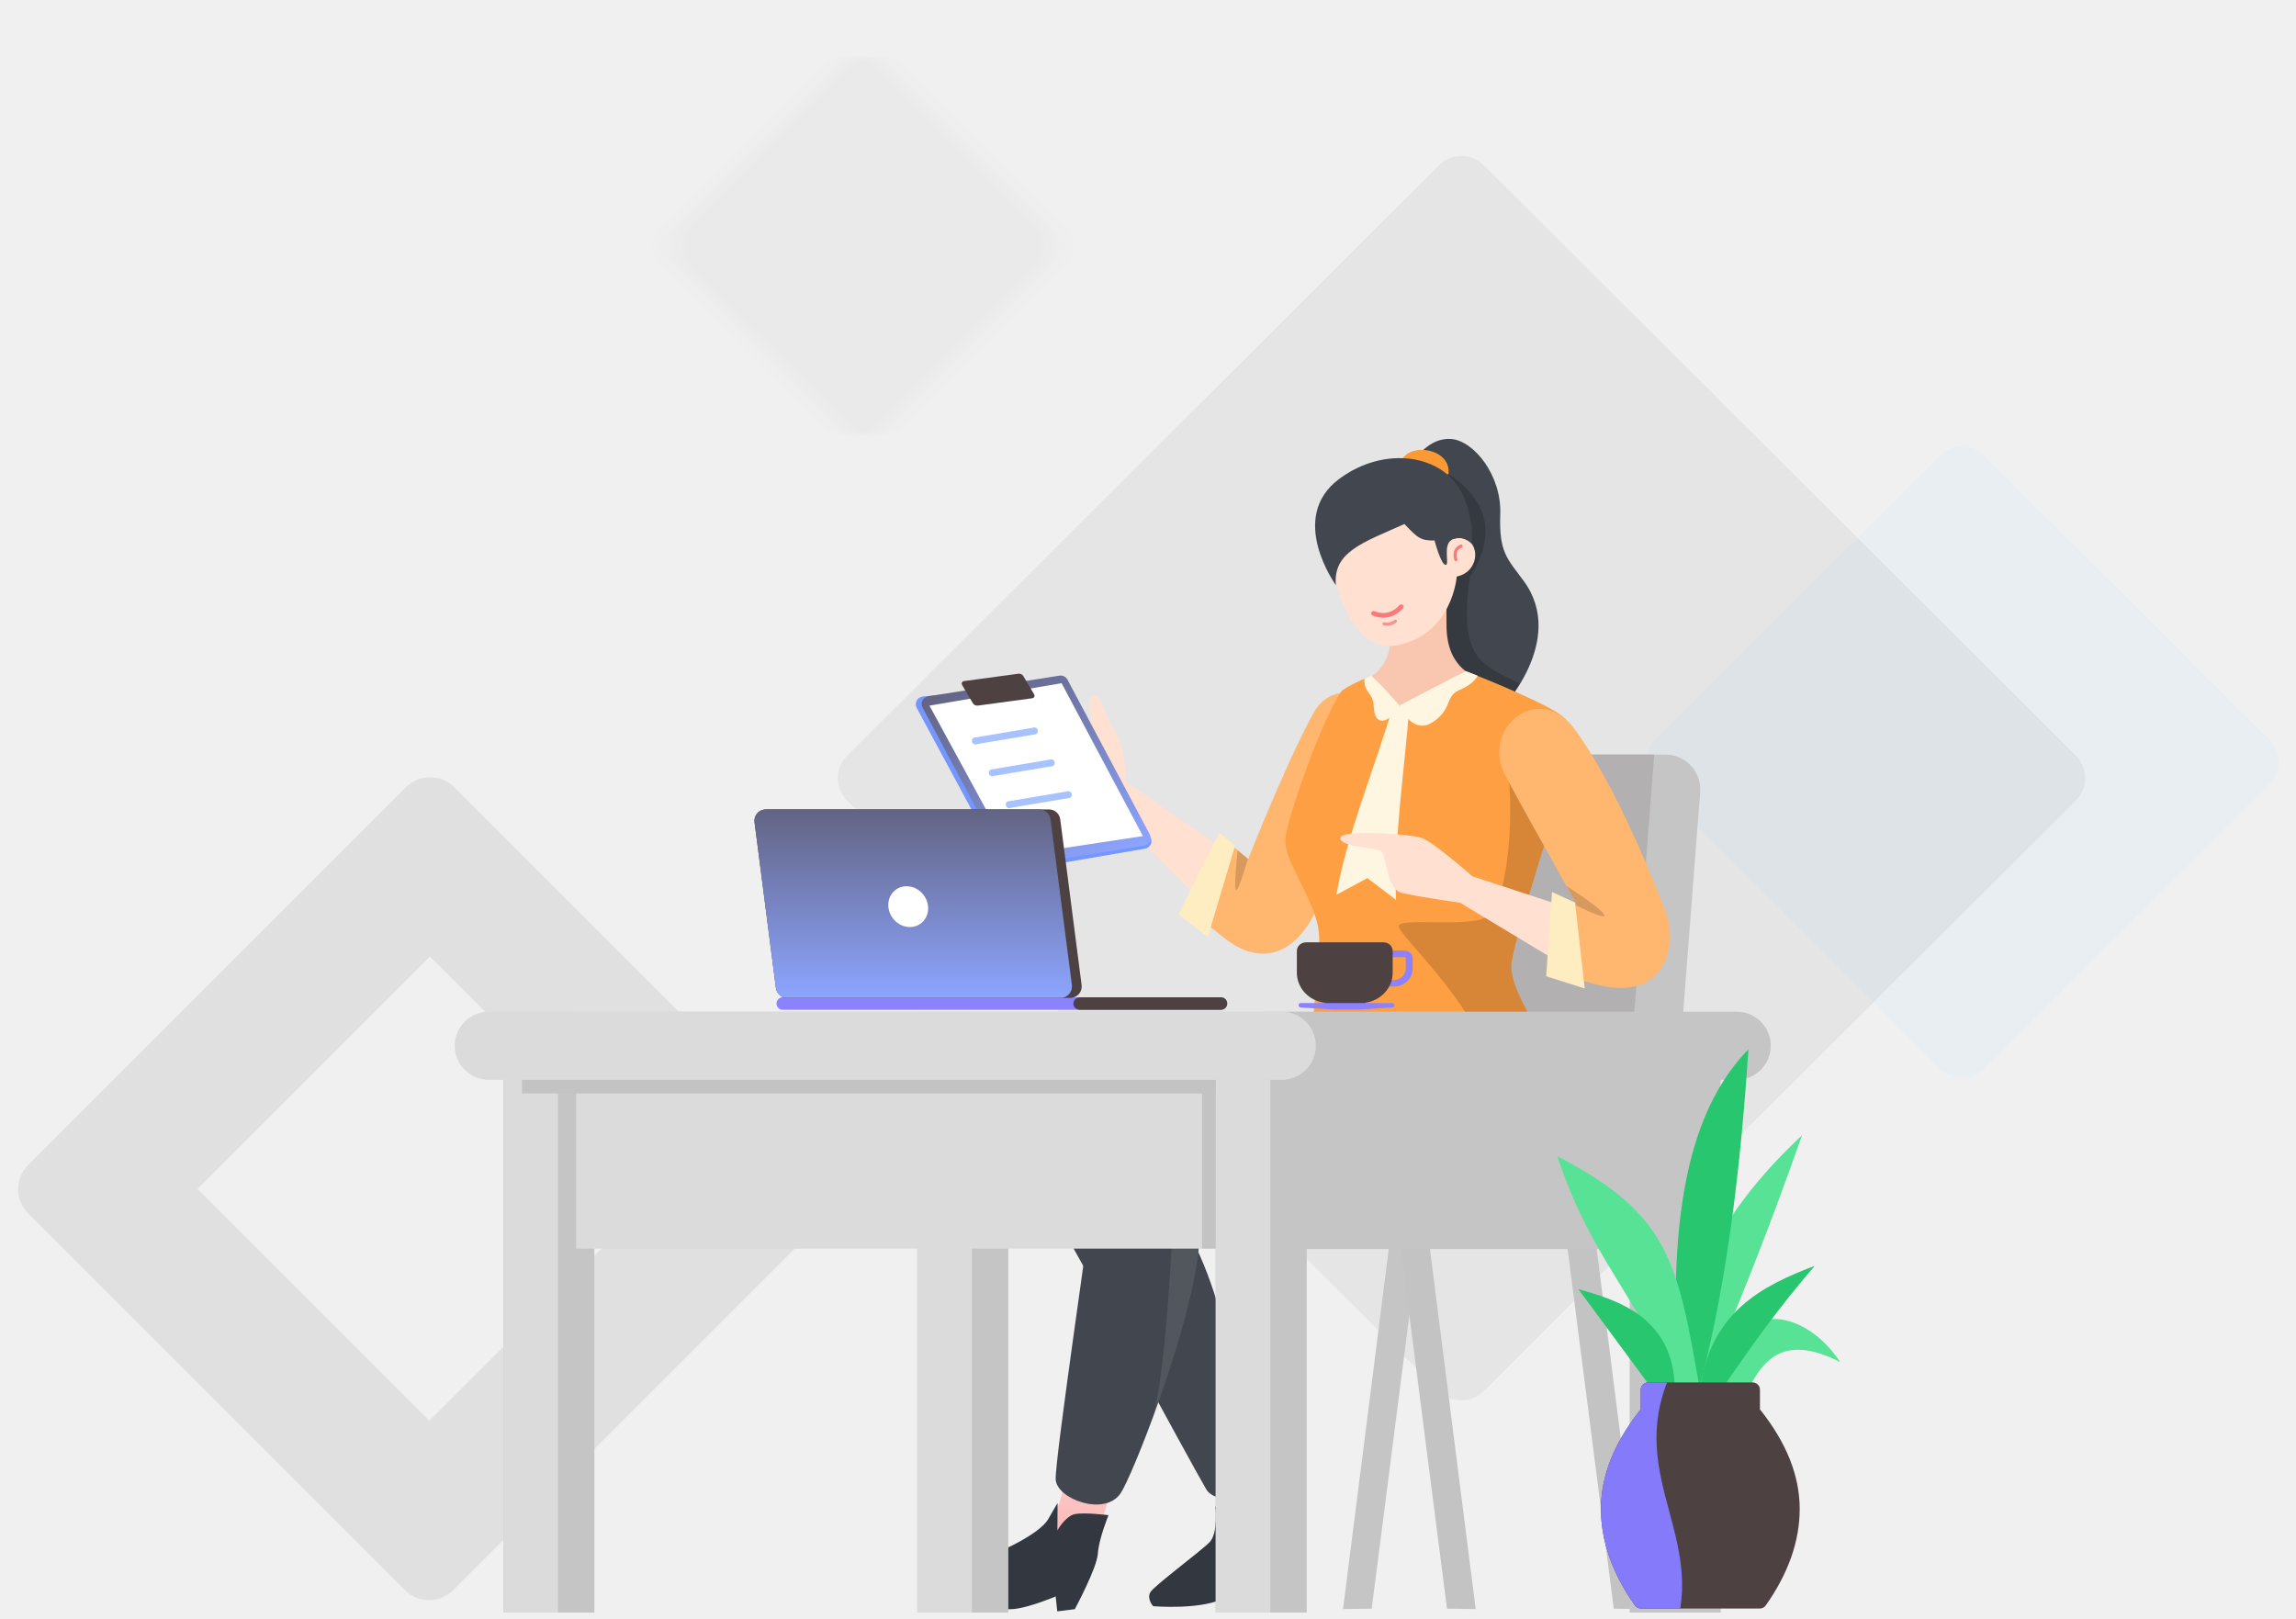
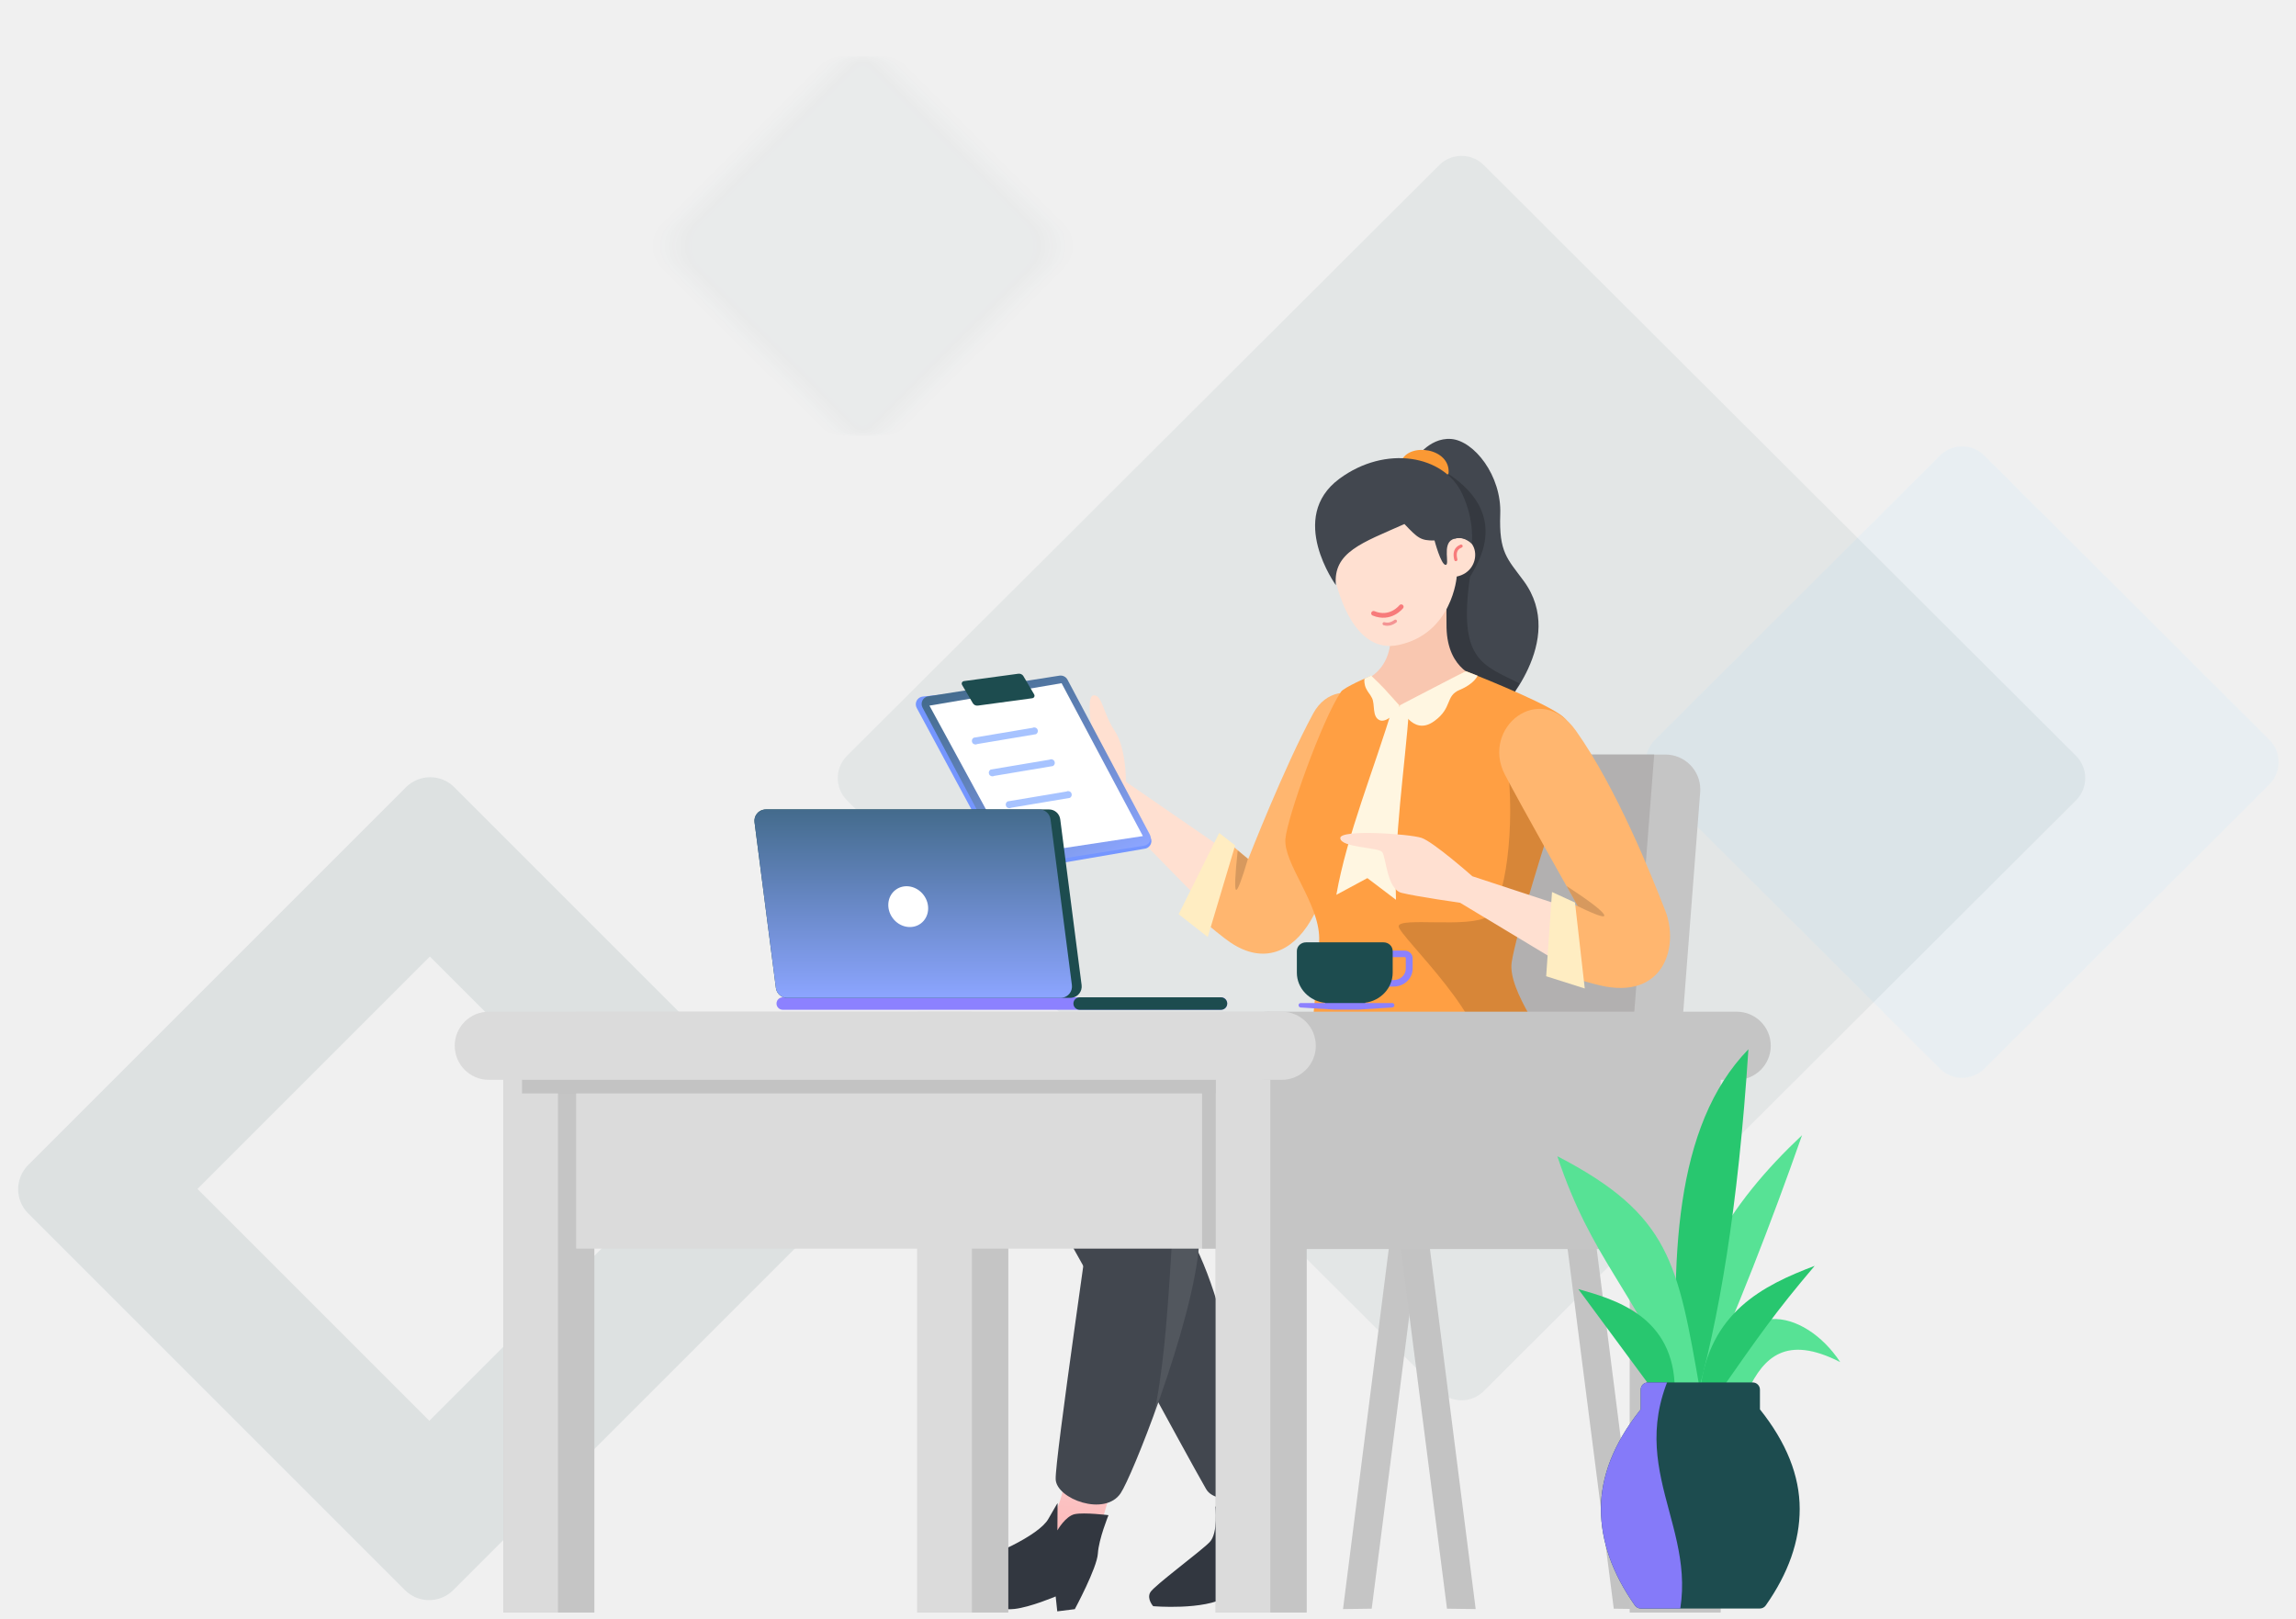
<svg xmlns="http://www.w3.org/2000/svg" xmlns:xlink="http://www.w3.org/1999/xlink" width="729" height="514" viewBox="0 0 729 514">
  <defs>
    <linearGradient id="kpqr7itldb" x1="43.252%" x2="50%" y1="-28.186%" y2="91.05%">
      <stop offset="0%" stop-color="#FDC6C6" />
      <stop offset="100%" stop-color="#FAB2B2" />
    </linearGradient>
    <linearGradient id="q05xt45e8c" x1="42.314%" x2="50%" y1="8.689%" y2="71.69%">
      <stop offset="0%" stop-color="#FDC6C6" />
      <stop offset="100%" stop-color="#FAB2B2" />
    </linearGradient>
    <linearGradient id="l8z1bwfb9d" x1="68.669%" x2="68.669%" y1="-53.107%" y2="100%">
-       <stop offset="0%" stop-color="#4D4141" />
+       <stop offset="0%" stop-color="#1D4C4F" />
      <stop offset="100%" stop-color="#8CA5FF" />
    </linearGradient>
    <linearGradient id="r7aafpcz8e" x1="68.669%" x2="68.669%" y1="-53.107%" y2="100%">
-       <stop offset="0%" stop-color="#4D4141" />
+       <stop offset="0%" stop-color="#1D4C4F" />
      <stop offset="100%" stop-color="#8CA5FF" />
    </linearGradient>
    <filter id="ukf92uhlha" width="119.7%" height="119.7%" x="-9.8%" y="-9.8%" filterUnits="objectBoundingBox">
      <feGaussianBlur in="SourceGraphic" stdDeviation="3" />
    </filter>
    <path id="808ztuxuif" d="M14.916.122H48.19c1.267 0 2.294 1.02 2.294 2.279v6.267c8.414 10.54 12.621 21.08 12.621 31.62 0 10.215-3.592 20.43-10.777 30.646-.43.61-1.132.973-1.882.973H12.66c-.75 0-1.452-.363-1.881-.973C3.593 60.718 0 50.503 0 40.288 0 29.946 4.05 19.605 12.15 9.264l.471-.596V2.4c0-1.259 1.027-2.28 2.295-2.28z" />
  </defs>
  <g fill="none" fill-rule="evenodd">
    <g>
      <g>
        <g>
          <path fill="#BFE7FF" d="M558.525 155.012l127.818.157c5.513.007 9.98 4.475 9.988 9.988l.157 127.818c.006 5.523-4.465 10.006-9.988 10.013h-.025l-127.818-.157c-5.513-.007-9.98-4.475-9.988-9.988l-.157-127.818c-.006-5.523 4.465-10.006 9.988-10.013h.025z" opacity=".15" transform="translate(-113, -277) translate(113, 290) translate(0.5, 0) translate(622.5, 229) rotate(-45) translate(-622.5, -229)" />
-           <path fill="#4D4141" d="M237.807 19.423l71.218.088c5.514.006 9.981 4.474 9.988 9.987l.088 71.219c.006 5.522-4.465 10.005-9.988 10.012h-.025l-71.218-.088c-5.513-.006-9.98-4.474-9.988-9.987l-.087-71.219c-.007-5.523 4.465-10.005 9.988-10.012h.024z" filter="url(#ukf92uhlha)" opacity=".038" transform="translate(-113, -277) translate(113, 290) translate(0.5, 0) translate(273.4478, 65.07592) rotate(-45) translate(-273.4478, -65.07592)" />
-           <path fill="#4D4141" d="M330.589 91.106l265.6.327c5.513.007 9.981 4.474 9.988 9.987l.326 265.6c.007 5.524-4.465 10.006-9.988 10.013h-.024l-265.6-.326c-5.514-.007-9.981-4.475-9.988-9.988l-.327-265.6c-.006-5.523 4.465-10.006 9.988-10.013h.025z" opacity=".066" transform="translate(-113, -277) translate(113, 290) translate(0.5, 0) translate(463.5398, 234.0697) rotate(-45) translate(-463.5398, -234.0697)" />
-           <path fill="#4D4141" fill-rule="nonzero" d="M220.715 269c6.005 0 10.873 4.856 10.873 10.846v169.198c0 5.99-4.868 10.846-10.873 10.846H51.102c-6.005 0-10.873-4.856-10.873-10.846V279.846c0-5.99 4.868-10.846 10.873-10.846h169.613zm-32.618 43.384H83.72v104.121h104.377V312.384z" opacity=".09" transform="translate(-113, -277) translate(113, 290) translate(0.5, 0) translate(135.9084, 364.445) rotate(-45) translate(-135.9084, -364.445)" />
+           <path fill="#1D4C4F" d="M237.807 19.423l71.218.088c5.514.006 9.981 4.474 9.988 9.987l.088 71.219c.006 5.522-4.465 10.005-9.988 10.012h-.025l-71.218-.088c-5.513-.006-9.98-4.474-9.988-9.987l-.087-71.219c-.007-5.523 4.465-10.005 9.988-10.012h.024z" filter="url(#ukf92uhlha)" opacity=".038" transform="translate(-113, -277) translate(113, 290) translate(0.5, 0) translate(273.4478, 65.07592) rotate(-45) translate(-273.4478, -65.07592)" />
+           <path fill="#1D4C4F" d="M330.589 91.106l265.6.327c5.513.007 9.981 4.474 9.988 9.987l.326 265.6c.007 5.524-4.465 10.006-9.988 10.013h-.024l-265.6-.326c-5.514-.007-9.981-4.475-9.988-9.988l-.327-265.6c-.006-5.523 4.465-10.006 9.988-10.013h.025z" opacity=".066" transform="translate(-113, -277) translate(113, 290) translate(0.5, 0) translate(463.5398, 234.0697) rotate(-45) translate(-463.5398, -234.0697)" />
+           <path fill="#1D4C4F" fill-rule="nonzero" d="M220.715 269c6.005 0 10.873 4.856 10.873 10.846v169.198c0 5.99-4.868 10.846-10.873 10.846H51.102c-6.005 0-10.873-4.856-10.873-10.846V279.846c0-5.99 4.868-10.846 10.873-10.846h169.613zm-32.618 43.384H83.72v104.121h104.377V312.384z" opacity=".09" transform="translate(-113, -277) translate(113, 290) translate(0.5, 0) translate(135.9084, 364.445) rotate(-45) translate(-135.9084, -364.445)" />
        </g>
        <g>
          <g>
            <path fill="#C5C5C5" d="M71.522 134.586L54.153 271.344 63.26 271.224 80.628 135.866z" transform="translate(-113, -277) translate(113, 290) translate(143.5, 122) translate(228.7688, 104.5922)" />
            <path fill="#C3C3C3" d="M87.166 134.586L69.798 271.344 78.904 271.224 96.273 135.866z" transform="translate(-113, -277) translate(113, 290) translate(143.5, 122) translate(228.7688, 104.5922) translate(83.03507, 202.9649) scale(-1, 1) translate(-83.03507, -202.9649)" />
            <path fill="#C3C3C3" d="M140.116 134.586L122.747 271.344 131.854 271.224 149.222 135.866z" transform="translate(-113, -277) translate(113, 290) translate(143.5, 122) translate(228.7688, 104.5922) translate(135.985, 202.9649) scale(-1, 1) translate(-135.985, -202.9649)" />
            <path fill="#C5C5C5" d="M0 144.995v-6.4c0-6.123 4.964-11.087 11.088-11.087h65.797c5.72 0 10.501-4.352 11.039-10.046L98.06 10.046C98.6 4.351 103.381 0 109.101 0h47.4c6.124 0 11.088 4.964 11.088 11.088 0 .284-.01.569-.033.852l-10.324 133.907c-.445 5.776-5.262 10.236-11.055 10.236H11.088C4.964 156.083 0 151.119 0 144.995z" transform="translate(-113, -277) translate(113, 290) translate(143.5, 122) translate(228.7688, 104.5922)" />
            <path fill="#B2B0B0" d="M152.955 0l-10.162 131.442c-.446 5.775-5.263 10.233-11.055 10.233H0v-3.442c0-6.123 4.964-11.088 11.088-11.088h65.587c5.72 0 10.5-4.35 11.04-10.043L97.846 10.043C98.386 4.35 103.167 0 108.886 0h44.069z" transform="translate(-113, -277) translate(113, 290) translate(143.5, 122) translate(228.7688, 104.5922)" />
          </g>
          <g>
            <g>
              <path fill="url(#kpqr7itldb)" d="M93.573 133.787s-7.523 18.04-1.356 22.82c6.176 4.784 18.188 16.61 18.188 16.61l-38.92-8.441 9.608-33.095 12.48 2.106z" transform="translate(-113, -277) translate(113, 290) translate(143.5, 122) translate(268.2937, 188.5) scale(-1, 1) translate(-268.2937, -188.5) translate(149.7937, 0) translate(53.06011, 197.6413)" />
              <path fill="#323740" d="M91.338 145.666s-.956 8.465 1.804 11.354c2.76 2.887 17.704 13.883 18.874 15.969 1.17 2.088-.923 4.39-.923 4.39s-16.14 1.402-23.4-3.009c-5.24-3.186-13.057-8.906-13.057-8.906l-2.07 5.625-5.868-.24s-.777-6.931.615-10.254c1.393-3.325 8.564-20.241 8.564-20.241s2.76 2.479 5.694 3.728c2.933 1.248 6.607 4.668 6.607 4.668l3.16-3.084z" transform="translate(-113, -277) translate(113, 290) translate(143.5, 122) translate(268.2937, 188.5) scale(-1, 1) translate(-268.2937, -188.5) translate(149.7937, 0) translate(53.06011, 197.6413)" />
              <path fill="#42474F" d="M28.463.045c13.085.584 85.914 16.67 99.146 19.404 13.232 2.733 24.418 17.522 14.328 34.647-11.332 19.223-40.572 73.817-47.671 86.124-3.514 6.092-21.24 2.676-17.077-7.548 7.762-19.059 11.367-66.937 31.157-84.395 0 0-66.554 11.568-95.303-1.682C-7.85 36.962-3.124-1.365 28.463.045z" transform="translate(-113, -277) translate(113, 290) translate(143.5, 122) translate(268.2937, 188.5) scale(-1, 1) translate(-268.2937, -188.5) translate(149.7937, 0) translate(53.06011, 197.6413)" />
            </g>
            <g>
              <path fill="#FFE0D1" d="M82.631 28.292s-.148-10.633 3.577-16.19C89.932 6.545 90.08.642 92.898.835c2.82.193.028 13.913.028 13.913s3.577-1.364 6.146-3.09c2.569-1.726 10.36-10.235 12.18-8.727 3.087 2.57-1.885 17.06-4.593 19.958C103.942 25.787 89.1 35.318 89.1 35.318L52.747 72.442l-6.825-18.86 36.71-25.29z" transform="translate(-113, -277) translate(113, 290) translate(143.5, 122) translate(268.2937, 188.5) scale(-1, 1) translate(-268.2937, -188.5) translate(149.7937, 0) translate(90.17256, 84.95714)" />
              <path fill="#FFB66F" d="M2.218 24.785c6.087 14.1 17.232 40 21.827 47.728 5.758 9.678 14.838 13.941 25.47 6.761 1.88-1.27 5.688-4.334 11.42-9.19L50.53 47.217 43.78 52.78S32.358 23.534 23.168 6.593C15.21-8.064-7.047 3.35 2.218 24.785z" transform="translate(-113, -277) translate(113, 290) translate(143.5, 122) translate(268.2937, 188.5) scale(-1, 1) translate(-268.2937, -188.5) translate(149.7937, 0) translate(90.17256, 84.95714)" />
              <path fill="#000" fill-opacity=".16" d="M43.9 52.794c2.045 6.929 3.307 10.193 3.785 9.791.478-.4.295-4.57-.548-12.507l-3.238 2.716z" transform="translate(-113, -277) translate(113, 290) translate(143.5, 122) translate(268.2937, 188.5) scale(-1, 1) translate(-268.2937, -188.5) translate(149.7937, 0) translate(90.17256, 84.95714)" />
              <path fill="#FFEDC2" d="M47.944 48.482L56.645 77.584 65.887 70.34 53.024 44.541z" transform="translate(-113, -277) translate(113, 290) translate(143.5, 122) translate(268.2937, 188.5) scale(-1, 1) translate(-268.2937, -188.5) translate(149.7937, 0) translate(90.17256, 84.95714)" />
            </g>
            <g>
              <g>
                <path fill="#42474F" d="M28.359 4.77S22.321-1.653 15.347.408C8.374 2.468 2.067 15.102 5.062 26.977c2.98 11.876.741 14.32-2.874 22.324-9.71 21.53 16.049 38.844 16.049 38.844l28.073-5.96-10.028-52.44L28.359 4.77z" transform="translate(-113, -277) translate(113, 290) translate(143.5, 122) translate(268.2937, 188.5) scale(-1, 1) translate(-268.2937, -188.5) translate(149.7937, 0) translate(35.1804, 0) translate(33.16312, 49.21262) rotate(12) translate(-33.16312, -49.21262) translate(9.663122, 4.712621)" />
                <path fill="#000" fill-opacity=".199" d="M18.14 11.452c-16.353 17.123-2.169 29.947.503 33.097C27.826 69.656 20.52 72.6 10.3 80.817l5.495 6.27 15.753-6.576-.506-70.436-12.902 1.377z" transform="translate(-113, -277) translate(113, 290) translate(143.5, 122) translate(268.2937, 188.5) scale(-1, 1) translate(-268.2937, -188.5) translate(149.7937, 0) translate(35.1804, 0) translate(33.16312, 49.21262) rotate(12) translate(-33.16312, -49.21262) translate(9.663122, 4.712621)" />
              </g>
              <path fill="#F9C7B0" d="M25.565 80.199s9.968-2.001 10.264-15.966c.296-13.965-1.346-18.732-1.346-18.732l18.798-.339s.205 15.564.208 21.193c.008 13.688 10.557 15.276 10.557 15.276S61.853 92.458 44.82 93.415c-13.299.748-19.255-13.216-19.255-13.216z" transform="translate(-113, -277) translate(113, 290) translate(143.5, 122) translate(268.2937, 188.5) scale(-1, 1) translate(-268.2937, -188.5) translate(149.7937, 0) translate(35.1804, 0)" />
              <g>
                <path fill="#FB9934" d="M3.768 9.285C1.424 1.55 14.02-3.13 17.72 2.443c0 0 1.814 5.282-1.968 8.298C10.635 14.81 3.768 9.285 3.768 9.285z" transform="translate(-113, -277) translate(113, 290) translate(143.5, 122) translate(268.2937, 188.5) scale(-1, 1) translate(-268.2937, -188.5) translate(149.7937, 0) translate(35.1804, 0) translate(51.64186, 39.99331) rotate(12) translate(-51.64186, -39.99331) translate(26.64186, 9.99331)" />
                <path fill="#FFE0D1" d="M6.346 29.948c-8.386-.324-7.018 11.936 1.693 11.92 0 0 5.06 17.415 22.625 17.415 14.266 0 15.194-20.298 15.324-24.348.139-4.317.157-18.501.157-18.501l-40.126-.019.327 13.533z" transform="translate(-113, -277) translate(113, 290) translate(143.5, 122) translate(268.2937, 188.5) scale(-1, 1) translate(-268.2937, -188.5) translate(149.7937, 0) translate(35.1804, 0) translate(51.64186, 39.99331) rotate(12) translate(-51.64186, -39.99331) translate(26.64186, 9.99331)" />
                <path fill="#42474F" d="M10.746 37.508c1.427-.39 1.814-8.306 1.814-8.306 4.272-.847 5.024-1.81 8.253-7.1 14.338 3.052 24.073 3.984 25.332 14.47 0 0 10.768-24.212-8.1-32.817C21.452-3.805 3.942 3.298.887 16.498c-2.164 9.318.317 16.162.317 16.162s2.173-3.458 5.742-2.594c3.568.863 2.373 7.832 3.8 7.442z" transform="translate(-113, -277) translate(113, 290) translate(143.5, 122) translate(268.2937, 188.5) scale(-1, 1) translate(-268.2937, -188.5) translate(149.7937, 0) translate(35.1804, 0) translate(51.64186, 39.99331) rotate(12) translate(-51.64186, -39.99331) translate(26.64186, 9.99331)" />
                <path stroke="#F77B7B" stroke-linecap="round" stroke-width="1.5" d="M27.278 47.583s4.184 3.538 9.03.225" transform="translate(-113, -277) translate(113, 290) translate(143.5, 122) translate(268.2937, 188.5) scale(-1, 1) translate(-268.2937, -188.5) translate(149.7937, 0) translate(35.1804, 0) translate(51.64186, 39.99331) rotate(12) translate(-51.64186, -39.99331) translate(26.64186, 9.99331)" />
                <path stroke="#F49494" stroke-linecap="round" d="M30.033 51.744c1.322.555 2.576.554 3.673-.082" transform="translate(-113, -277) translate(113, 290) translate(143.5, 122) translate(268.2937, 188.5) scale(-1, 1) translate(-268.2937, -188.5) translate(149.7937, 0) translate(35.1804, 0) translate(51.64186, 39.99331) rotate(12) translate(-51.64186, -39.99331) translate(26.64186, 9.99331) translate(31.8695, 51.90594) rotate(2) translate(-31.8695, -51.90594)" />
                <path stroke="#F77B7B" stroke-linecap="round" d="M6.733 36.748c.526-1.896.292-3.553-1.594-4.31" transform="translate(-113, -277) translate(113, 290) translate(143.5, 122) translate(268.2937, 188.5) scale(-1, 1) translate(-268.2937, -188.5) translate(149.7937, 0) translate(35.1804, 0) translate(51.64186, 39.99331) rotate(12) translate(-51.64186, -39.99331) translate(26.64186, 9.99331) translate(6.058119, 34.59279) rotate(-13) translate(-6.058119, -34.59279)" />
              </g>
            </g>
            <g>
              <path fill="#FF9F43" d="M64.666 1.663c.229-.012 8.267 3.51 9.193 4.869 6.03 8.847 17.102 39.984 17.672 46.739.642 7.792-10.59 20.204-10.727 31.483-.123 11.281 4.804 45.247 2.893 48.42-1.896 3.173-14.358 18.245-16.958 18.306-2.614.062-4.566-7.851-8.526-7.68-3.945.173-12.171 10.664-15.719 10.59-3.532-.078-40.137-23.267-37.34-29.874 2.814-6.607 15.872-23.026 14.542-32.029-1.315-9-11.82-42.228-15.612-53.536-3.776-11.31-6.82-20.318.23-25.184C11.363 8.901 34.299 0 34.299 0l20.535 11.487s8.64-9.767 9.832-9.824z" transform="translate(-113, -277) translate(113, 290) translate(143.5, 122) translate(268.2937, 188.5) scale(-1, 1) translate(-268.2937, -188.5) translate(149.7937, 0) translate(30.63051, 78.10247)" />
              <path fill="#FFF6E1" d="M57.364 11.168c6.16 20.481 14.612 40.662 17.997 59.867l-9.847-5.305-9.082 6.882c.64-19.967-2.711-40.932-4.252-61.444h5.184z" transform="translate(-113, -277) translate(113, 290) translate(143.5, 122) translate(268.2937, 188.5) scale(-1, 1) translate(-268.2937, -188.5) translate(149.7937, 0) translate(30.63051, 78.10247)" />
              <path fill="#000" fill-opacity=".16" d="M21.39 26.894l-.234 1.656c-2.759 20.568.506 45.526 6.165 49.334 5.776 3.887 28.259.072 28.259 3.15 0 3.079-31.07 31.29-25.97 44.775 2.805 7.415 1.866 14.009-2.816 19.783l-1.36-.914c-10.612-7.198-21.878-16.387-20.28-20.162 2.814-6.607 15.872-23.026 14.542-32.029C18.434 83.847 8.702 52.88 4.571 40.41l-1.316-3.953C1.725 31.82.452 27.623.145 24l.949-.616c15.175-9.727 21.94-8.557 20.296 3.51z" transform="translate(-113, -277) translate(113, 290) translate(143.5, 122) translate(268.2937, 188.5) scale(-1, 1) translate(-268.2937, -188.5) translate(149.7937, 0) translate(30.63051, 78.10247)" />
              <path fill="#FFF6E1" d="M30.508 1.45L34.298 0l20.986 10.893s-3.946 10.04-10.933 5.04c-5.99-4.275-3.463-8.038-8.158-9.979-4.68-1.94-5.685-4.504-5.685-4.504z" transform="translate(-113, -277) translate(113, 290) translate(143.5, 122) translate(268.2937, 188.5) scale(-1, 1) translate(-268.2937, -188.5) translate(149.7937, 0) translate(30.63051, 78.10247)" />
              <path fill="#FFF6E1" d="M55.284 10.893c1.522 3.378 4.615 5.353 6.213 4.739 2.64-1.014 1.506-5.053 2.546-7.093.745-1.448 1.227-1.667 1.879-3.026.605-1.246.63-2.743.475-3.156l-2.065-.938c-1.891 1.784-3.277 3.148-4.157 4.094-1.096 1.18-2.727 2.972-4.89 5.38z" transform="translate(-113, -277) translate(113, 290) translate(143.5, 122) translate(268.2937, 188.5) scale(-1, 1) translate(-268.2937, -188.5) translate(149.7937, 0) translate(30.63051, 78.10247)" />
            </g>
            <g>
              <path fill="#FFE0D1" d="M62.81 53.159s12.356-10.92 16.138-12.188c3.782-1.268 25.934-2.79 25.795.074-.16 3.068-12.057 2.891-13.29 4.4-1.233 1.51-1.513 11.826-6.173 12.984-4.65 1.158-18.594 3.155-18.594 3.155L33.335 81.672 31.91 63.318l30.9-10.16z" transform="translate(-113, -277) translate(113, 290) translate(143.5, 122) translate(268.2937, 188.5) scale(-1, 1) translate(-268.2937, -188.5) translate(149.7937, 0) translate(0, 90.08435)" />
              <path fill="#FFB66F" d="M29.941 6.92C16.924 25.267 5.811 53.214 1.545 64.11c-4.266 10.896.037 27.33 18.795 24.104 2.112-.363 5.536-1.273 10.273-2.73l4.483-25.235-5.782 2.425S47.957 29.67 52.51 20.823C60.114 6.047 41.407-9.247 29.94 6.92z" transform="translate(-113, -277) translate(113, 290) translate(143.5, 122) translate(268.2937, 188.5) scale(-1, 1) translate(-268.2937, -188.5) translate(149.7937, 0) translate(0, 90.08435)" />
              <path fill="#000" fill-opacity=".16" d="M29.314 62.674c-6.314 3.08-9.073 3.942-8.28 2.587.795-1.354 4.745-4.356 11.852-9.005l-3.572 6.418z" transform="translate(-113, -277) translate(113, 290) translate(143.5, 122) translate(268.2937, 188.5) scale(-1, 1) translate(-268.2937, -188.5) translate(149.7937, 0) translate(0, 90.08435)" />
              <path fill="#FFEDC2" d="M30.217 61.508L27.12 88.795 39.366 84.908 37.518 58.166z" transform="translate(-113, -277) translate(113, 290) translate(143.5, 122) translate(268.2937, 188.5) scale(-1, 1) translate(-268.2937, -188.5) translate(149.7937, 0) translate(0, 90.08435)" />
            </g>
            <g transform="translate(-113, -277) translate(113, 290) translate(143.5, 122) translate(268.2937, 188.5) scale(-1, 1) translate(-268.2937, -188.5) translate(149.7937, 0) translate(30.1152, 191.9126)">
              <path fill="url(#q05xt45e8c)" d="M161.968 140.125s-.227 17.86 14.51 24.538c14.726 6.677 25.218 6.275 23.883 11.437-1.336 5.162-39.668 4.954-43.247.916-3.052-3.434-9.686-35.413-11.513-32.968l16.367-3.923z" />
              <path fill="#323740" d="M148.223 154.204s3.097 7.585 3.37 12.181c.274 4.598 7.323 17.669 7.323 17.669l5.57.698.509-4.739s8.061 3.431 13.118 3.979c5.057.549 22.402-1.51 25.85-4.374 3.45-2.862 1.708-6.892-8.248-9.348-9.955-2.457-25.423-9.633-28.367-14.828-2.943-5.196-2.96-5.062-2.96-5.062l.058 8.658s-2.548-4.557-5.555-5.165c-3.007-.608-10.668.331-10.668.331z" />
              <path fill="#42474F" d="M11.841.253c-16.506 24.839-14.892 42.806 4.843 53.9 25.28 14.213 103.253-2.434 103.253-2.434s-1.383 11.12 0 21.039c3.612 25.904 20.792 69.061 24.426 74.484 5.027 7.499 20.338 1.844 20.627-4.4.288-6.245-11.543-85.994-13.342-101.202-1.79-15.208-7.44-17.417-23.945-21.575-3.791-.955-48.63-12.083-52.737-11.759-23.53 1.858-44.57-.826-63.125-8.053z" />
              <path fill="#FFF" fill-opacity=".192" d="M29.827 50.013c25.597 2.864 93.363-3.04 96.085-.357 2.598 2.561 2.164 47.127 7.994 72.92-5.742-15.63-11.958-35.397-13.969-49.818-1.383-9.919 0-21.04 0-21.04l-2.647.528c-13.816 2.68-77.864 14.187-100.606 1.908C3.345 46.95-1.816 35.799 1.201 20.699c3.638 17.814 13.18 27.585 28.626 29.314z" opacity=".44" />
              <ellipse cx="162.564" cy="43.682" fill="#FFF" fill-opacity=".192" rx="4.302" ry="7.878" transform="translate(162.5638, 43.6816) rotate(13) translate(-162.5638, -43.6816)" />
              <ellipse cx="142.487" cy="38.669" fill="#FFF" fill-opacity=".192" rx="5.736" ry="8.594" transform="translate(142.487, 38.66896) rotate(-16) translate(-142.487, -38.66896)" />
            </g>
          </g>
          <g>
            <g>
              <path fill="#7596FF" fill-rule="nonzero" d="M3.995 1.475l39.857 16.036c.911.366 1.518 1.239 1.544 2.22l1.46 55.113c.036 1.36-1.038 2.493-2.398 2.529-.284.007-.568-.034-.837-.123L2.636 63.72C1.63 63.39.95 62.453.944 61.396L.611 3.776c-.008-1.362 1.09-2.471 2.45-2.479.32-.002.637.059.934.178z" transform="translate(-113, -277) translate(113, 290) translate(143.5, 122) translate(184.9933, 110.364) rotate(-28) translate(-184.9933, -110.364) translate(160.9933, 70.86401) translate(-0, -0)" />
              <path fill="url(#l8z1bwfb9d)" d="M5.56 2.216L45.43 15.99c.993.343 1.66 1.278 1.66 2.329V73.95c0 1.36-1.103 2.464-2.464 2.464-.274 0-.546-.046-.805-.136L3.951 62.507c-.993-.343-1.66-1.278-1.66-2.33V4.546c0-1.36 1.103-2.464 2.464-2.464.274 0 .546.046.805.135z" transform="translate(-113, -277) translate(113, 290) translate(143.5, 122) translate(184.9933, 110.364) rotate(-28) translate(-184.9933, -110.364) translate(160.9933, 70.86401) translate(-0, -0)" />
              <path fill="#FFF" fill-rule="nonzero" d="M4.521 5.018L44.912 18.427 44.912 73.408 5.071 59.393z" transform="translate(-113, -277) translate(113, 290) translate(143.5, 122) translate(184.9933, 110.364) rotate(-28) translate(-184.9933, -110.364) translate(160.9933, 70.86401) translate(-0, -0)" />
-               <path fill="#4D4141" fill-rule="nonzero" d="M17.83 3.276l16.386 6.056c.605.223 1.016.787 1.044 1.431l.292 6.732c.02.441-.323.815-.765.834-.106.004-.212-.012-.312-.049L18.09 12.224c-.605-.223-1.016-.787-1.044-1.431l-.292-6.732c-.02-.441.323-.815.765-.834.106-.005.212.012.312.049z" transform="translate(-113, -277) translate(113, 290) translate(143.5, 122) translate(184.9933, 110.364) rotate(-28) translate(-184.9933, -110.364) translate(160.9933, 70.86401) translate(-0, -0)" />
+               <path fill="#1D4C4F" fill-rule="nonzero" d="M17.83 3.276l16.386 6.056c.605.223 1.016.787 1.044 1.431l.292 6.732c.02.441-.323.815-.765.834-.106.004-.212-.012-.312-.049L18.09 12.224c-.605-.223-1.016-.787-1.044-1.431l-.292-6.732c-.02-.441.323-.815.765-.834.106-.005.212.012.312.049z" transform="translate(-113, -277) translate(113, 290) translate(143.5, 122) translate(184.9933, 110.364) rotate(-28) translate(-184.9933, -110.364) translate(160.9933, 70.86401) translate(-0, -0)" />
              <path fill="#A7C3FF" d="M30.126 26.615c.633 0 1.145.513 1.145 1.145 0 .588-.442 1.072-1.012 1.138l-.133.008-17.959-6c-.633 0-1.145-.513-1.145-1.145 0-.588.442-1.072 1.012-1.138l.133-.008 17.959 6zM30.126 38.07c.633 0 1.145.512 1.145 1.145 0 .587-.442 1.071-1.012 1.137l-.133.008-17.959-6c-.633 0-1.145-.512-1.145-1.145 0-.587.442-1.071 1.012-1.138l.133-.007 17.959 6zM30.126 49.524c.633 0 1.145.513 1.145 1.145 0 .588-.442 1.072-1.012 1.138l-.133.008-17.959-6c-.633 0-1.145-.513-1.145-1.145 0-.588.442-1.072 1.012-1.138l.133-.008 17.959 6z" transform="translate(-113, -277) translate(113, 290) translate(143.5, 122) translate(184.9933, 110.364) rotate(-28) translate(-184.9933, -110.364) translate(160.9933, 70.86401) translate(-0, -0)" />
            </g>
          </g>
          <g>
            <g>
              <path fill="#C5C5C5" d="M131.436 7.212L160.326 7.212 160.326 190.791 131.436 190.791z" transform="translate(-113, -277) translate(113, 290) translate(143.5, 122) translate(0, 186.2476) translate(16.32273, 0)" />
              <path fill="#DBDBDB" d="M131.436 0L148.77 0 148.77 190.791 131.436 190.791z" transform="translate(-113, -277) translate(113, 290) translate(143.5, 122) translate(0, 186.2476) translate(16.32273, 0)" />
              <path fill="#C5C5C5" d="M0 7.212L143.003 7.212 143.003 62.273 28.89 62.273 28.89 190.791 0 190.791z" transform="translate(-113, -277) translate(113, 290) translate(143.5, 122) translate(0, 186.2476) translate(16.32273, 0)" />
              <path fill="#DBDBDB" d="M0 7.212L17.334 7.212 17.334 190.791 0 190.791z" transform="translate(-113, -277) translate(113, 290) translate(143.5, 122) translate(0, 186.2476) translate(16.32273, 0)" />
            </g>
            <g>
              <path fill="#C5C5C5" d="M373.942 7.212L402.831 7.212 402.831 190.791 373.942 190.791z" transform="translate(-113, -277) translate(113, 290) translate(143.5, 122) translate(0, 186.2476)" />
              <path fill="#C5C5C5" d="M242.506 7.212L385.509 7.212 385.509 75.37 271.395 75.37 271.395 190.791 242.506 190.791z" transform="translate(-113, -277) translate(113, 290) translate(143.5, 122) translate(0, 186.2476)" />
              <path fill="#DBDBDB" d="M39.423 0L259.672 0 259.672 75.236 39.423 75.236z" transform="translate(-113, -277) translate(113, 290) translate(143.5, 122) translate(0, 186.2476)" />
              <path fill="#C3C3C3" d="M238.172 7.212L255.506 7.212 255.506 75.236 238.172 75.236z" transform="translate(-113, -277) translate(113, 290) translate(143.5, 122) translate(0, 186.2476)" />
              <path fill="#DBDBDB" d="M242.506 7.212L259.839 7.212 259.839 190.791 242.506 190.791z" transform="translate(-113, -277) translate(113, 290) translate(143.5, 122) translate(0, 186.2476)" />
              <path fill="#C5C5C5" d="M259.17 0h148.744c5.975 0 10.818 4.844 10.818 10.818 0 5.975-4.843 10.819-10.818 10.819H259.17c-5.975 0-10.819-4.844-10.819-10.819C248.352 4.844 253.196 0 259.171 0z" transform="translate(-113, -277) translate(113, 290) translate(143.5, 122) translate(0, 186.2476)" />
              <path fill="#C3C3C3" d="M22.257 4.327L242.506 4.327 242.506 25.964 22.257 25.964z" transform="translate(-113, -277) translate(113, 290) translate(143.5, 122) translate(0, 186.2476)" />
              <path fill="#DBDBDB" d="M11.697 0h251.769c5.975 0 10.818 4.844 10.818 10.818 0 5.975-4.843 10.819-10.818 10.819H11.696C5.723 21.637.88 16.793.88 10.818.879 4.844 5.722 0 11.697 0z" transform="translate(-113, -277) translate(113, 290) translate(143.5, 122) translate(0, 186.2476)" />
            </g>
          </g>
          <g>
            <path fill="#8C81FF" d="M9.786 2.625h-7.25C1.135 2.625 0 3.704 0 5.034v3.299c0 3.152 2.69 5.707 6.008 5.707h3.778c.6 0 1.086-.462 1.086-1.032 0-.57-.486-1.032-1.086-1.032H6.008c-2.118 0-3.835-1.631-3.835-3.643v-3.3c0-.19.162-.343.362-.343h7.25c.6 0 1.087-.462 1.087-1.032 0-.57-.486-1.033-1.086-1.033z" transform="translate(-113, -277) translate(113, 290) translate(143.5, 122) translate(286.525, 175.2282) scale(-1, 1) translate(-286.525, -175.2282) translate(268.025, 164.2282)" />
-             <path fill="#4D4141" d="M33.862 0c1.6 0 2.898 1.232 2.898 2.752v6.881c0 4.955-3.938 9.036-9.002 9.574l-.001 1.436H15.073v-1.468c-4.937-.649-8.738-4.674-8.738-9.542v-6.88C6.335 1.232 7.632 0 9.232 0h24.63z" transform="translate(-113, -277) translate(113, 290) translate(143.5, 122) translate(286.525, 175.2282) scale(-1, 1) translate(-286.525, -175.2282) translate(268.025, 164.2282)" />
+             <path fill="#1D4C4F" d="M33.862 0c1.6 0 2.898 1.232 2.898 2.752v6.881c0 4.955-3.938 9.036-9.002 9.574l-.001 1.436H15.073v-1.468c-4.937-.649-8.738-4.674-8.738-9.542v-6.88C6.335 1.232 7.632 0 9.232 0h24.63z" transform="translate(-113, -277) translate(113, 290) translate(143.5, 122) translate(286.525, 175.2282) scale(-1, 1) translate(-286.525, -175.2282) translate(268.025, 164.2282)" />
            <path fill="#8C81FF" d="M6.483 19.267h29.049c.38 0 .688.308.688.688 0 .387-.3.707-.687.732l-10.68.674h-7.606l-10.765-.675c-.386-.024-.687-.344-.687-.73 0-.38.308-.689.688-.689z" transform="translate(-113, -277) translate(113, 290) translate(143.5, 122) translate(286.525, 175.2282) scale(-1, 1) translate(-286.525, -175.2282) translate(268.025, 164.2282)" />
          </g>
          <g transform="translate(-113, -277) translate(113, 290) translate(143.5, 122) translate(95.55, 122.0243)">
            <path fill="#8C81FF" d="M9.474 59.662h139.152c1.091 0 1.976.884 1.976 1.976 0 1.09-.885 1.975-1.976 1.975H9.474c-1.09 0-1.975-.884-1.975-1.975 0-1.092.884-1.976 1.975-1.976z" />
-             <path fill="#4D4141" d="M103.742 59.662h44.884c1.091 0 1.976.884 1.976 1.976 0 1.09-.885 1.975-1.976 1.975h-44.884c-1.091 0-1.976-.884-1.976-1.975 0-1.092.885-1.976 1.976-1.976zM4.094 0h89.922c1.81 0 3.339 1.344 3.57 3.14l6.785 52.632c.254 1.972-1.139 3.776-3.11 4.03-.153.02-.307.03-.46.03H10.878c-1.81 0-3.34-1.344-3.57-3.14L.522 4.06C.27 2.088 1.662.284 3.633.03c.153-.02.307-.03.46-.03z" />
+             <path fill="#1D4C4F" d="M103.742 59.662h44.884c1.091 0 1.976.884 1.976 1.976 0 1.09-.885 1.975-1.976 1.975h-44.884c-1.091 0-1.976-.884-1.976-1.975 0-1.092.885-1.976 1.976-1.976zM4.094 0h89.922c1.81 0 3.339 1.344 3.57 3.14l6.785 52.632c.254 1.972-1.139 3.776-3.11 4.03-.153.02-.307.03-.46.03H10.878c-1.81 0-3.34-1.344-3.57-3.14L.522 4.06C.27 2.088 1.662.284 3.633.03c.153-.02.307-.03.46-.03z" />
            <path fill="url(#r7aafpcz8e)" d="M4.094 0H90.93c1.81 0 3.34 1.344 3.57 3.14l6.786 52.632c.254 1.972-1.139 3.776-3.11 4.03-.153.02-.307.03-.46.03H10.878c-1.81 0-3.34-1.344-3.57-3.14L.522 4.06C.27 2.088 1.662.284 3.633.03c.153-.02.307-.03.46-.03z" />
            <ellipse cx="49.32" cy="30.868" fill="#FFF" rx="6.125" ry="6.672" transform="translate(49.31982, 30.86813) rotate(-37) translate(-49.31982, -30.86813)" />
          </g>
          <g>
            <g>
              <path fill="#57E295" d="M44.98 110.267C56.922 83.297 67.771 55.6 77.703 27.29c-22.877 21.526-40.667 47.75-38.134 82.978h5.411z" transform="translate(-113, -277) translate(113, 290) translate(143.5, 122) translate(350.9625, 198.1748)" />
              <path fill="#28C76F" d="M38.615 113.083C35.79 67.097 36.986 24.388 60.675 0c-3.267 50.491-9.38 86.06-17.12 113.083h-4.94z" transform="translate(-113, -277) translate(113, 290) translate(143.5, 122) translate(350.9625, 198.1748)" />
              <path fill="#57E295" d="M37.528 108.295C24.293 76.159 10.993 66.947 0 33.96c35.979 18.625 38.234 34.004 45.296 74.335h-7.768z" transform="translate(-113, -277) translate(113, 290) translate(143.5, 122) translate(350.9625, 198.1748)" />
              <path fill="#28C76F" d="M30.405 108.295L6.662 76.159c11.467 3.263 30.633 8.547 30.633 32.136h-6.89z" transform="translate(-113, -277) translate(113, 290) translate(143.5, 122) translate(350.9625, 198.1748)" />
              <path fill="#57E295" d="M52.612 108.295h7.92c5.034-10.493 12.127-17.716 29.287-8.96-11.248-17.104-34.327-22.28-37.207 8.96z" transform="translate(-113, -277) translate(113, 290) translate(143.5, 122) translate(350.9625, 198.1748)" />
              <path fill="#28C76F" d="M45.326 108.295h6.587C64 91.036 69.199 83.516 81.709 68.778c-16.48 6.243-33.397 14.738-36.383 39.517z" transform="translate(-113, -277) translate(113, 290) translate(143.5, 122) translate(350.9625, 198.1748)" />
            </g>
            <g transform="translate(-113, -277) translate(113, 290) translate(143.5, 122) translate(350.9625, 198.1748) translate(13.85192, 105.6817)">
              <mask id="4keo37tmjg" fill="#fff">
                <use xlink:href="#808ztuxuif" />
              </mask>
-               <use fill="#4D4141" xlink:href="#808ztuxuif" />
+               <use fill="#1D4C4F" xlink:href="#808ztuxuif" />
              <path fill="#857AF9" d="M-8.032-1.852H21.8c-14.282 33.016 13.89 52.568 0 85.46H-8.032v-85.46z" mask="url(#4keo37tmjg)" />
            </g>
          </g>
        </g>
      </g>
    </g>
  </g>
</svg>
